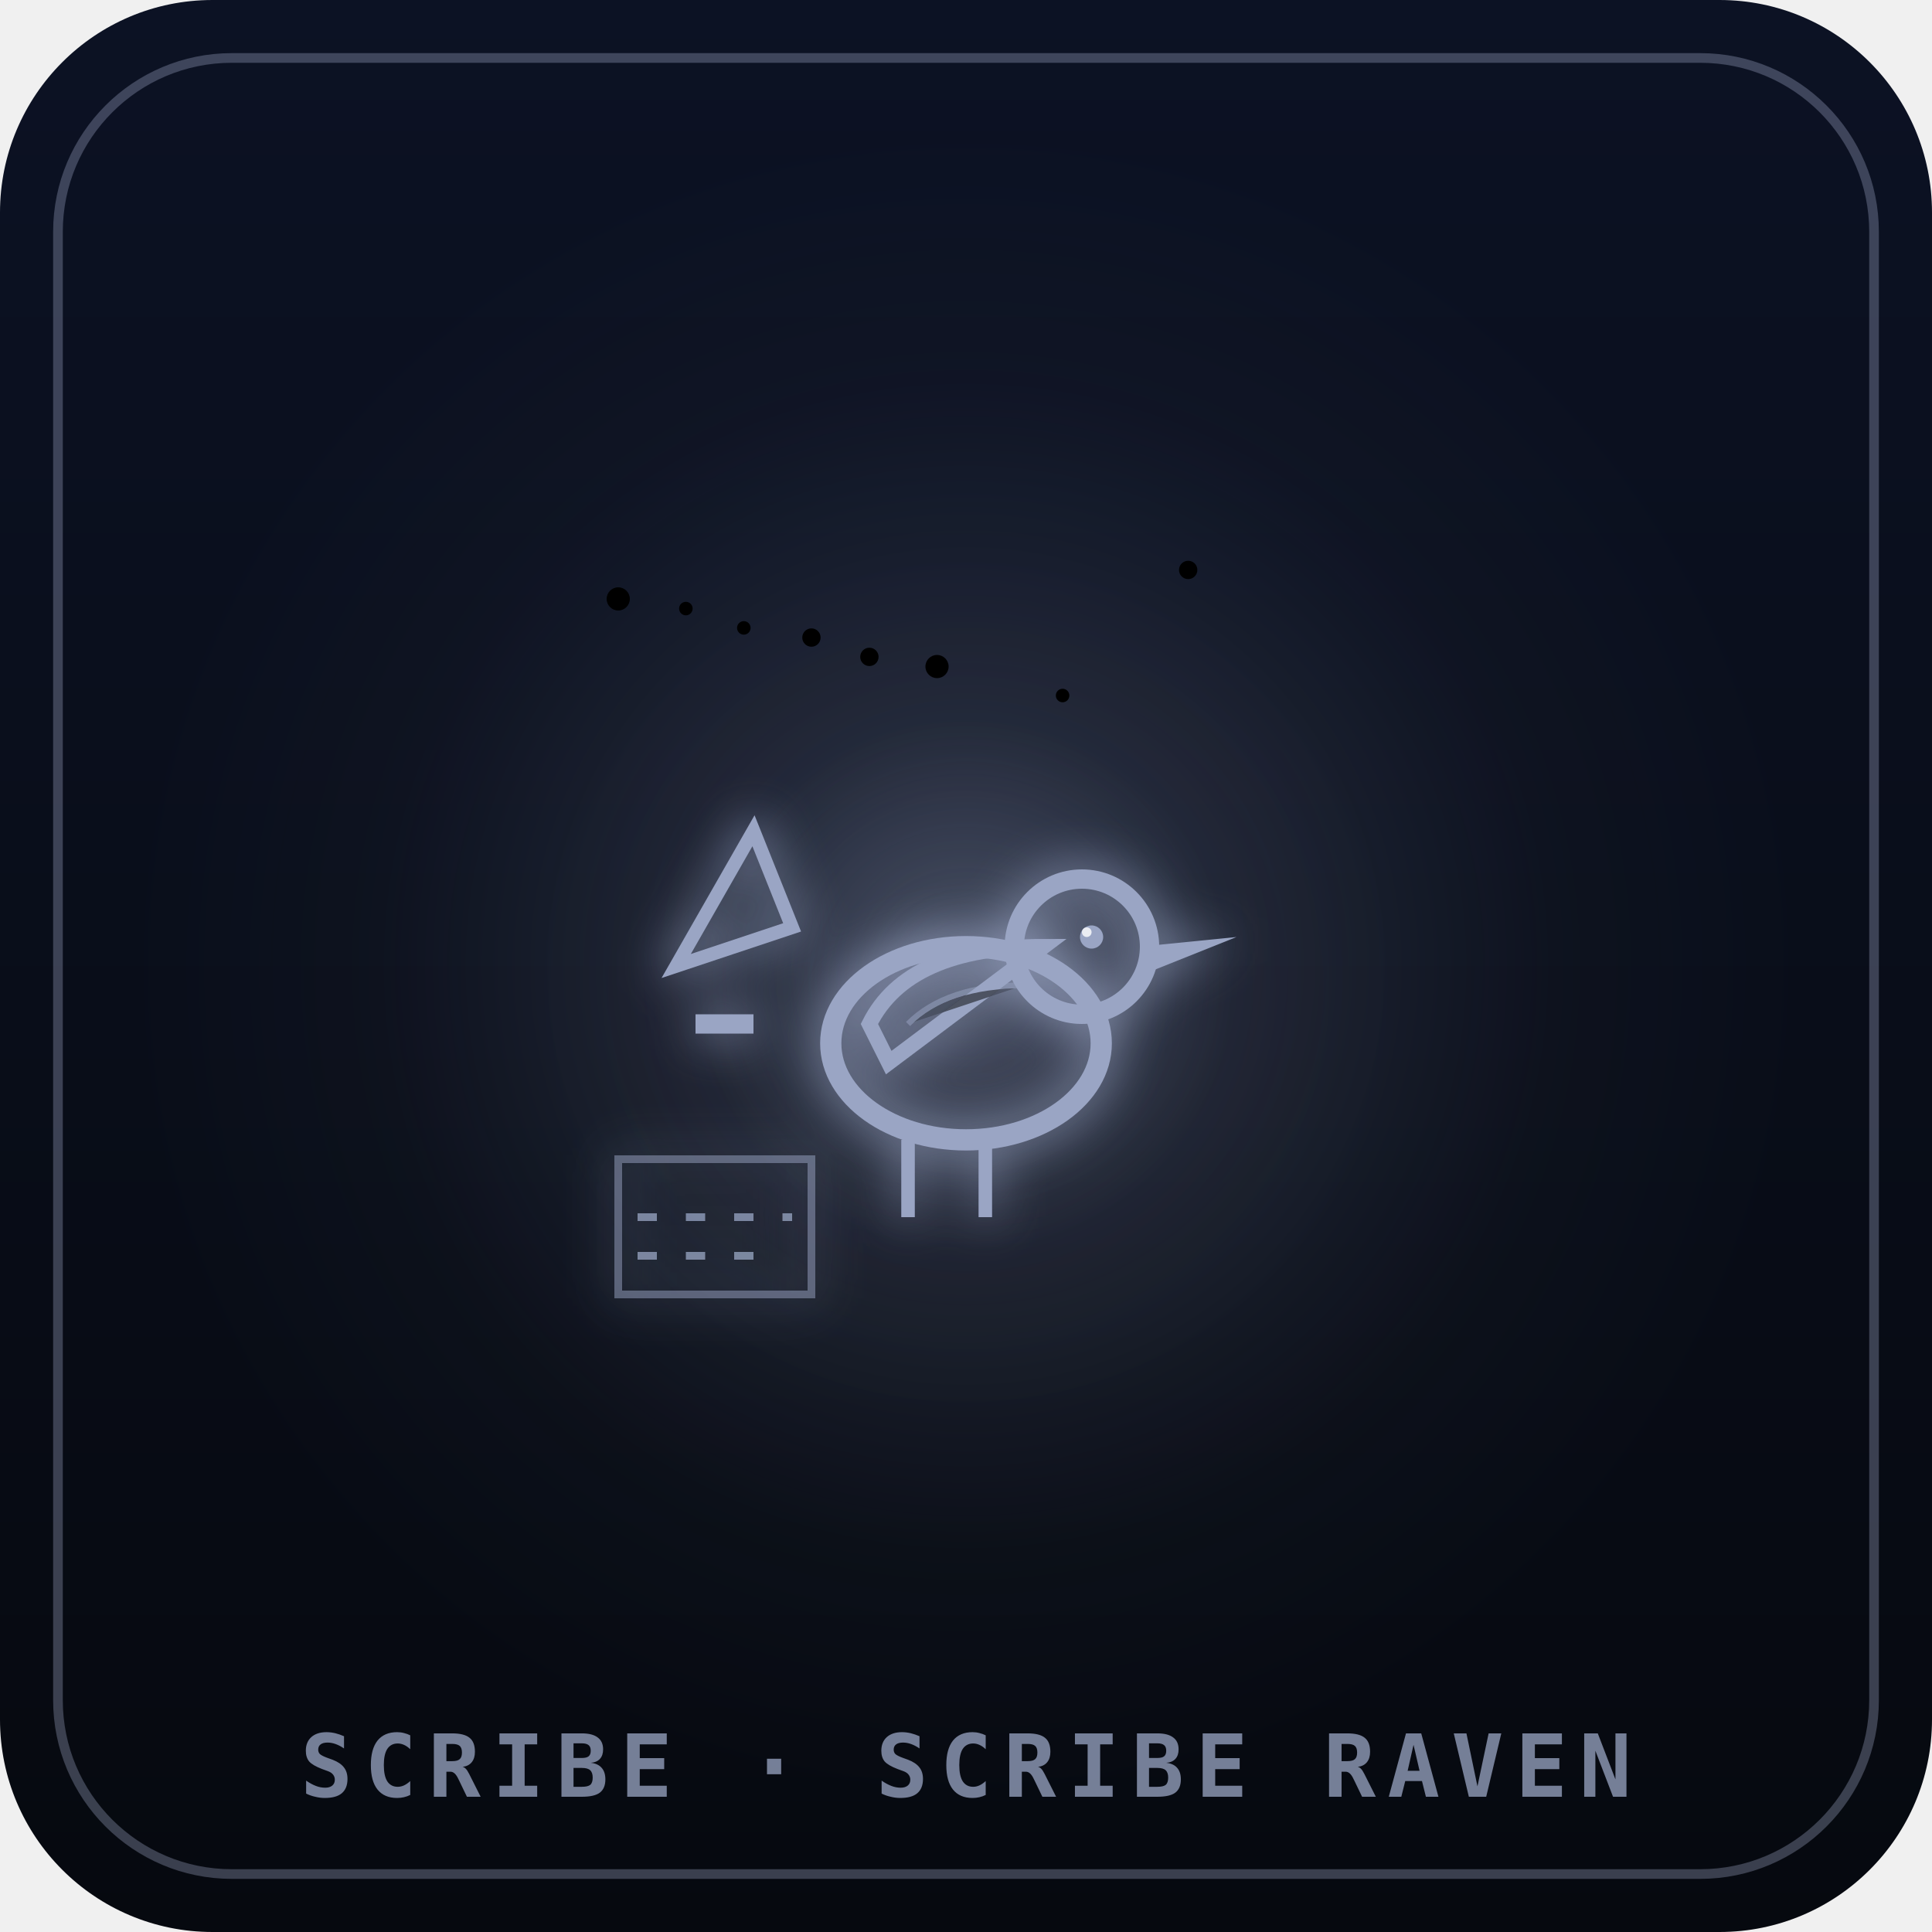
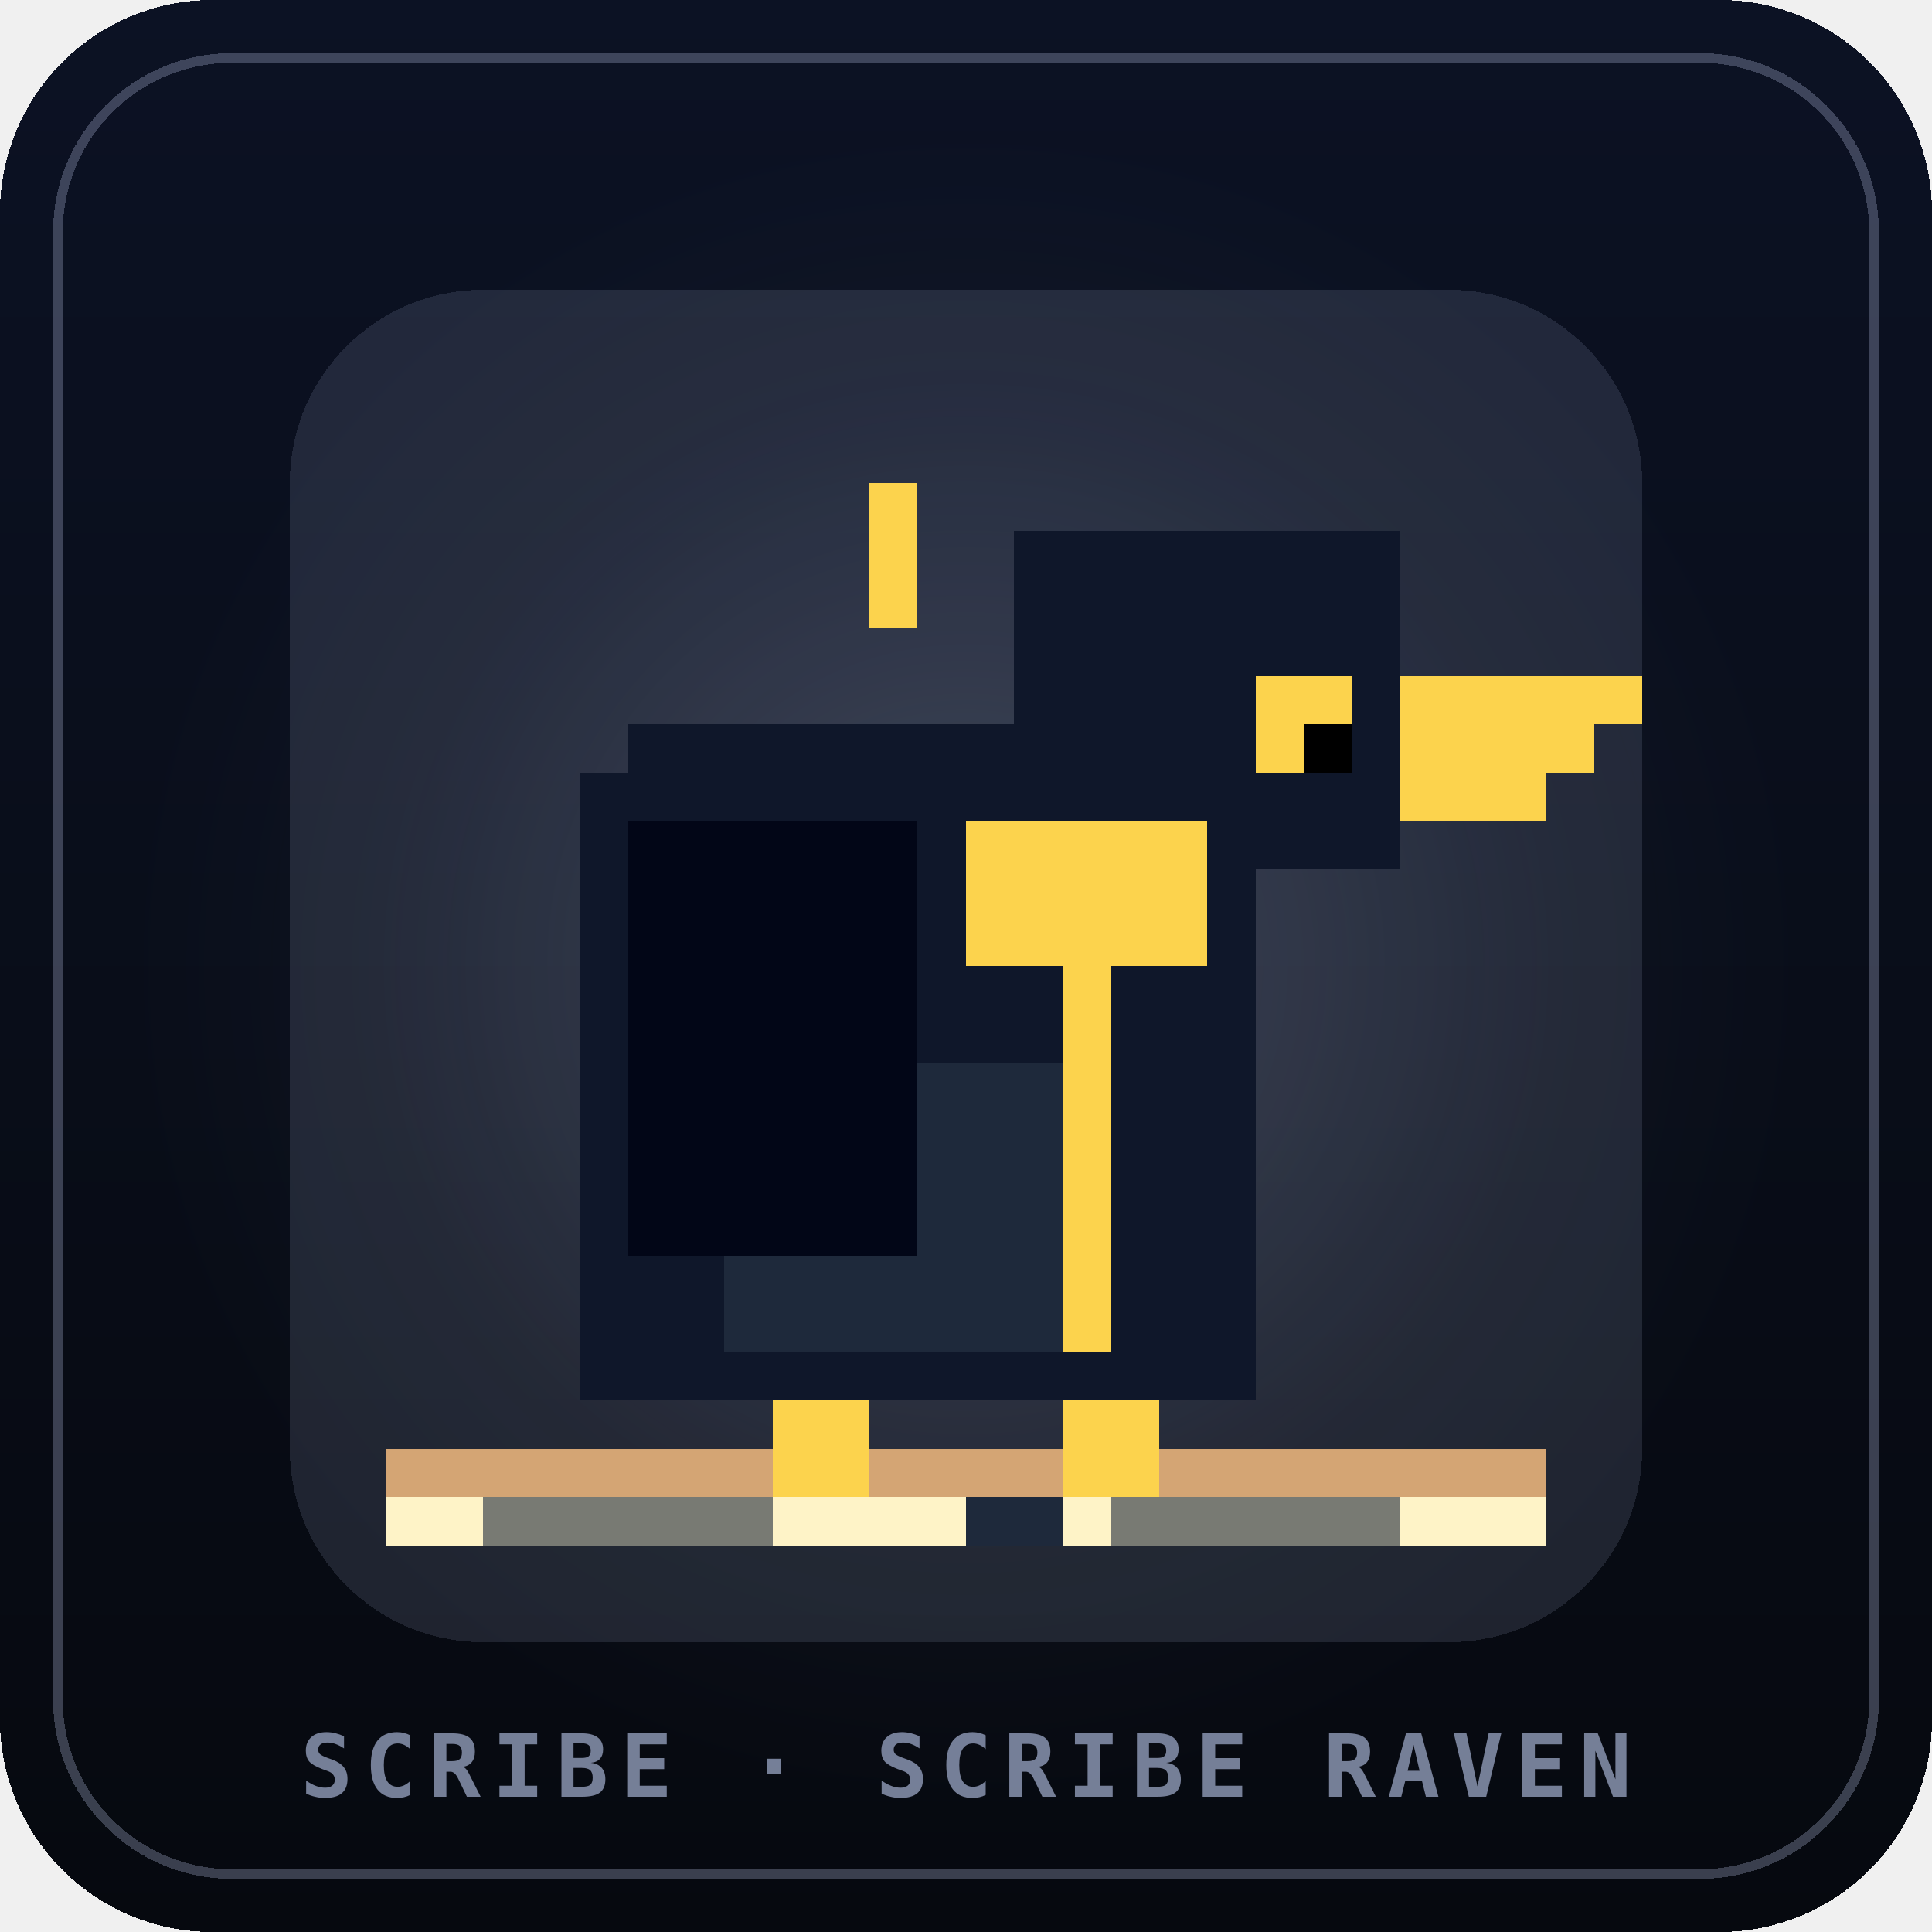
- <svg xmlns="http://www.w3.org/2000/svg" viewBox="0 0 200 200" width="200" height="200" role="img" aria-label="SCRIBE · Scribe Raven mascot">
+ <svg xmlns="http://www.w3.org/2000/svg" viewBox="0 0 200 200" width="200" height="200" shape-rendering="crispEdges" role="img" aria-label="SCRIBE · Scribe Raven mascot">
  <defs>
    <linearGradient id="bg" x1="0" y1="0" x2="0" y2="1">
      <stop offset="0%" stop-color="#0c1224" />
      <stop offset="100%" stop-color="#06090f" />
    </linearGradient>
    <radialGradient id="halo" cx="50%" cy="50%" r="50%">
      <stop offset="0%" stop-color="#9aa5c4" stop-opacity=".25" />
      <stop offset="70%" stop-color="#9aa5c4" stop-opacity=".03" />
      <stop offset="100%" stop-color="#9aa5c4" stop-opacity="0" />
    </radialGradient>
  </defs>
  <rect width="200" height="200" rx="22" fill="url(#bg)" />
  <rect x="6" y="6" width="188" height="188" rx="18" fill="none" stroke="#9aa5c4" stroke-opacity=".35" />
  <circle cx="100" cy="100" r="86" fill="url(#halo)" />
-   <g transform="translate(50,50) scale(1.0)" style="color:#9aa5c4">
-     <defs>
-       <radialGradient id="halo-raven-5" cx="50%" cy="50%" r="50%">
-         <stop offset="0%" stop-color="currentColor" stop-opacity="0.275" />
-         <stop offset="60%" stop-color="currentColor" stop-opacity="0.02" />
-         <stop offset="100%" stop-color="currentColor" stop-opacity="0" />
-       </radialGradient>
-       <filter id="glow-raven-5" x="-40%" y="-40%" width="180%" height="180%">
-         <feGaussianBlur stdDeviation="2.5" result="b" />
-         <feMerge>
-           <feMergeNode in="b" />
-           <feMergeNode in="SourceGraphic" />
-         </feMerge>
-       </filter>
-     </defs>
-     <circle class="mascot-halo" cx="50" cy="52" r="46" fill="url(#halo-raven-5)" />
-     <g class="mascot-body" filter="url(#glow-raven-5)">
-       <g class="m-rv">
-         <ellipse class="m-rv-body" cx="50" cy="58" rx="14" ry="10" fill="none" stroke="currentColor" stroke-width="2.2" />
-         <circle class="m-rv-head" cx="62" cy="48" r="7" fill="none" stroke="currentColor" stroke-width="2" />
-         <path class="m-rv-beak" d="M68 48l10 -1l-10 4z" fill="currentColor" />
-         <path class="m-rv-wing" d="M40 56q4 -8 18 -8q -8 6 -16 12z" fill="none" stroke="currentColor" stroke-width="1.6" />
-         <path class="m-rv-wing-detail" d="M44 56q4 -4 12 -4" stroke="currentColor" stroke-width=".6" opacity=".5" />
-         <circle class="m-rv-eye" cx="63" cy="47" r="1.2" fill="currentColor" />
-         <circle class="m-rv-glint" cx="62.5" cy="46.5" r=".5" fill="#fff" opacity=".8" />
-         <path class="m-rv-leg" d="M44 68v8M52 68v8" stroke="currentColor" stroke-width="1.4" />
-         <path class="m-quill" d="M28 36l-8 14l12 -4z" fill="none" stroke="currentColor" stroke-width="1.4" />
-         <path class="m-cursor" d="M22 56h6" stroke="currentColor" stroke-width="2" />
-         <path class="m-paper" d="M14 70h20v14h-20z" fill="none" stroke="currentColor" stroke-width="0.8" opacity=".5" />
-         <path class="m-glyph" d="M16 76h16M16 80h12" stroke="currentColor" stroke-width="0.8" stroke-dasharray="2 3" opacity=".75" />
-       </g>
+   <g transform="translate(20,20) scale(5)" style="color:#9aa5c4">
+     <rect class="halo" x="2" y="2" width="28" height="28" fill="currentColor" opacity="0.165" rx="4" />
+     <g class="mascot-body">
+       <rect x="4" y="26" width="24" height="2" fill="#fef3c7" class="r-scroll" />
+       <rect x="4" y="26" width="24" height="1" fill="#d4a574" class="r-scroll-edge" />
+       <rect x="8" y="12" width="14" height="13" fill="#0f172a" class="r-body" />
+       <rect x="9" y="11" width="12" height="1" fill="#0f172a" class="r-body" />
+       <rect x="11" y="18" width="8" height="6" fill="#1e293b" class="r-belly" />
+       <rect x="9" y="13" width="6" height="9" fill="#020617" class="r-wing" />
+       <rect x="17" y="7" width="8" height="7" fill="#0f172a" class="r-head" />
+       <rect x="25" y="10" width="5" height="1" fill="#fcd34d" class="r-beak" />
+       <rect x="25" y="11" width="4" height="1" fill="#fcd34d" class="r-beak" />
+       <rect x="25" y="12" width="3" height="1" fill="#fcd34d" class="r-beak" />
+       <rect x="22" y="10" width="2" height="2" fill="#fcd34d" class="r-eye" />
+       <rect x="23" y="11" width="1" height="1" fill="#000" class="r-eye" />
+       <rect x="12" y="25" width="2" height="2" fill="#fcd34d" class="r-leg" />
+       <rect x="18" y="25" width="2" height="2" fill="#fcd34d" class="r-leg" />
    </g>
-     <circle class="evo-spark" cx="21" cy="13" r="0.7" style="animation-duration:1.6s;animation-delay:0s" />
-     <circle class="evo-spark" cx="34" cy="16" r="0.95" style="animation-duration:2.05s;animation-delay:0.21s" />
-     <circle class="evo-spark" cx="47" cy="19" r="1.2" style="animation-duration:2.5s;animation-delay:0.42s" />
-     <circle class="evo-spark" cx="60" cy="22" r="0.7" style="animation-duration:2.95s;animation-delay:0.63s" />
-     <circle class="evo-spark" cx="73" cy="9" r="0.95" style="animation-duration:1.6s;animation-delay:0.84s" />
-     <circle class="evo-spark" cx="14" cy="12" r="1.2" style="animation-duration:2.05s;animation-delay:1.05s" />
-     <circle class="evo-spark" cx="27" cy="15" r="0.7" style="animation-duration:2.5s;animation-delay:1.26s" />
-     <circle class="evo-spark" cx="40" cy="18" r="0.95" style="animation-duration:2.95s;animation-delay:1.47s" />
+     <g class="mascot-evo">
+       <rect x="18" y="16" width="1" height="8" fill="#fcd34d" class="r-quill-shaft" />
+       <rect x="16" y="13" width="5" height="3" fill="#fcd34d" class="r-quill-feather" />
+       <rect x="16" y="27" width="2" height="1" fill="#1e293b" class="r-ink" />
+       <rect x="6" y="27" width="6" height="1" fill="#1e293b" class="r-line" opacity="0.6" />
+       <rect x="19" y="27" width="6" height="1" fill="#1e293b" class="r-line" opacity="0.6" />
+       <rect x="14" y="6" width="1" height="3" fill="#fcd34d" class="r-feather-tuft" />
+     </g>
  </g>
  <text x="100" y="186" text-anchor="middle" font-family="JetBrains Mono, ui-monospace, monospace" font-weight="700" font-size="9" fill="#9aa5c4" opacity=".75" letter-spacing="1.2">
    SCRIBE · SCRIBE RAVEN
  </text>
</svg>
